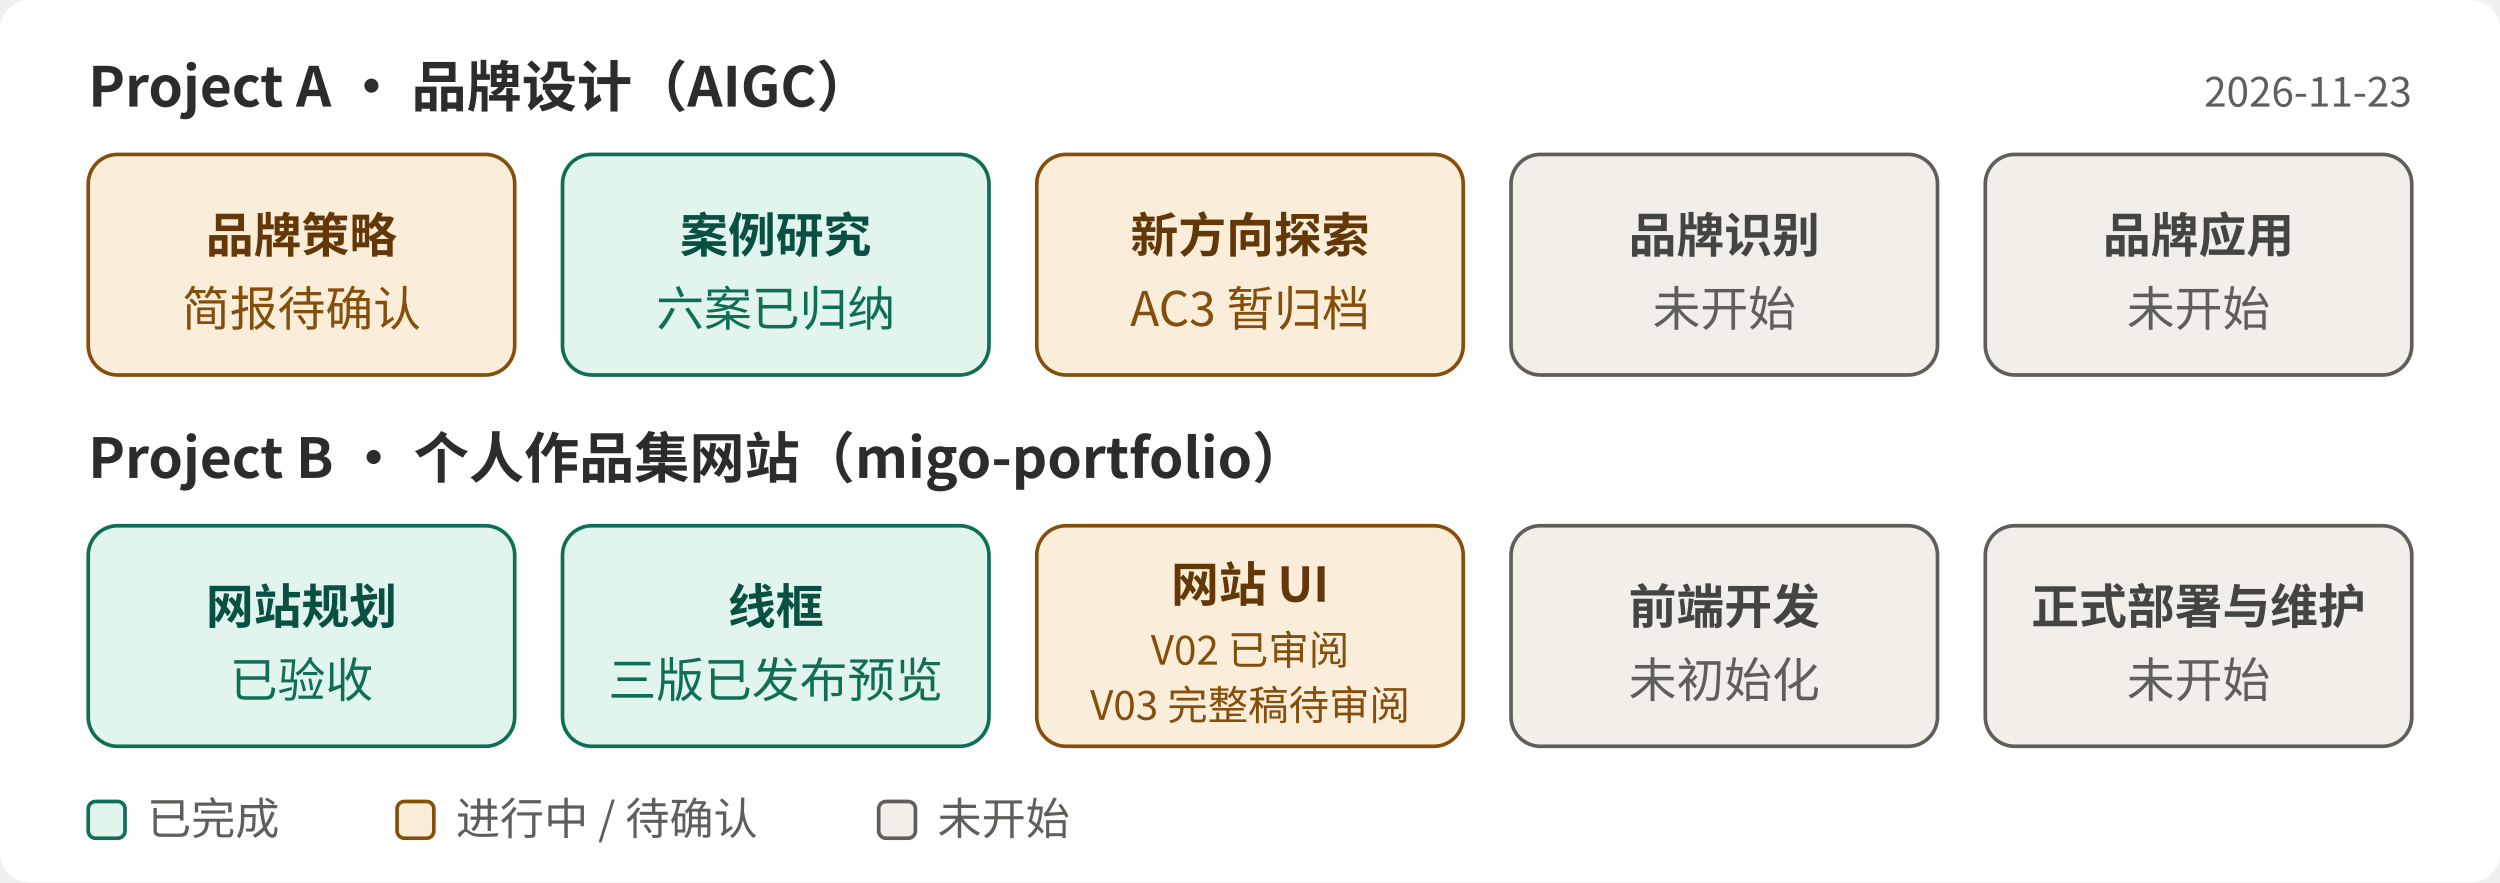
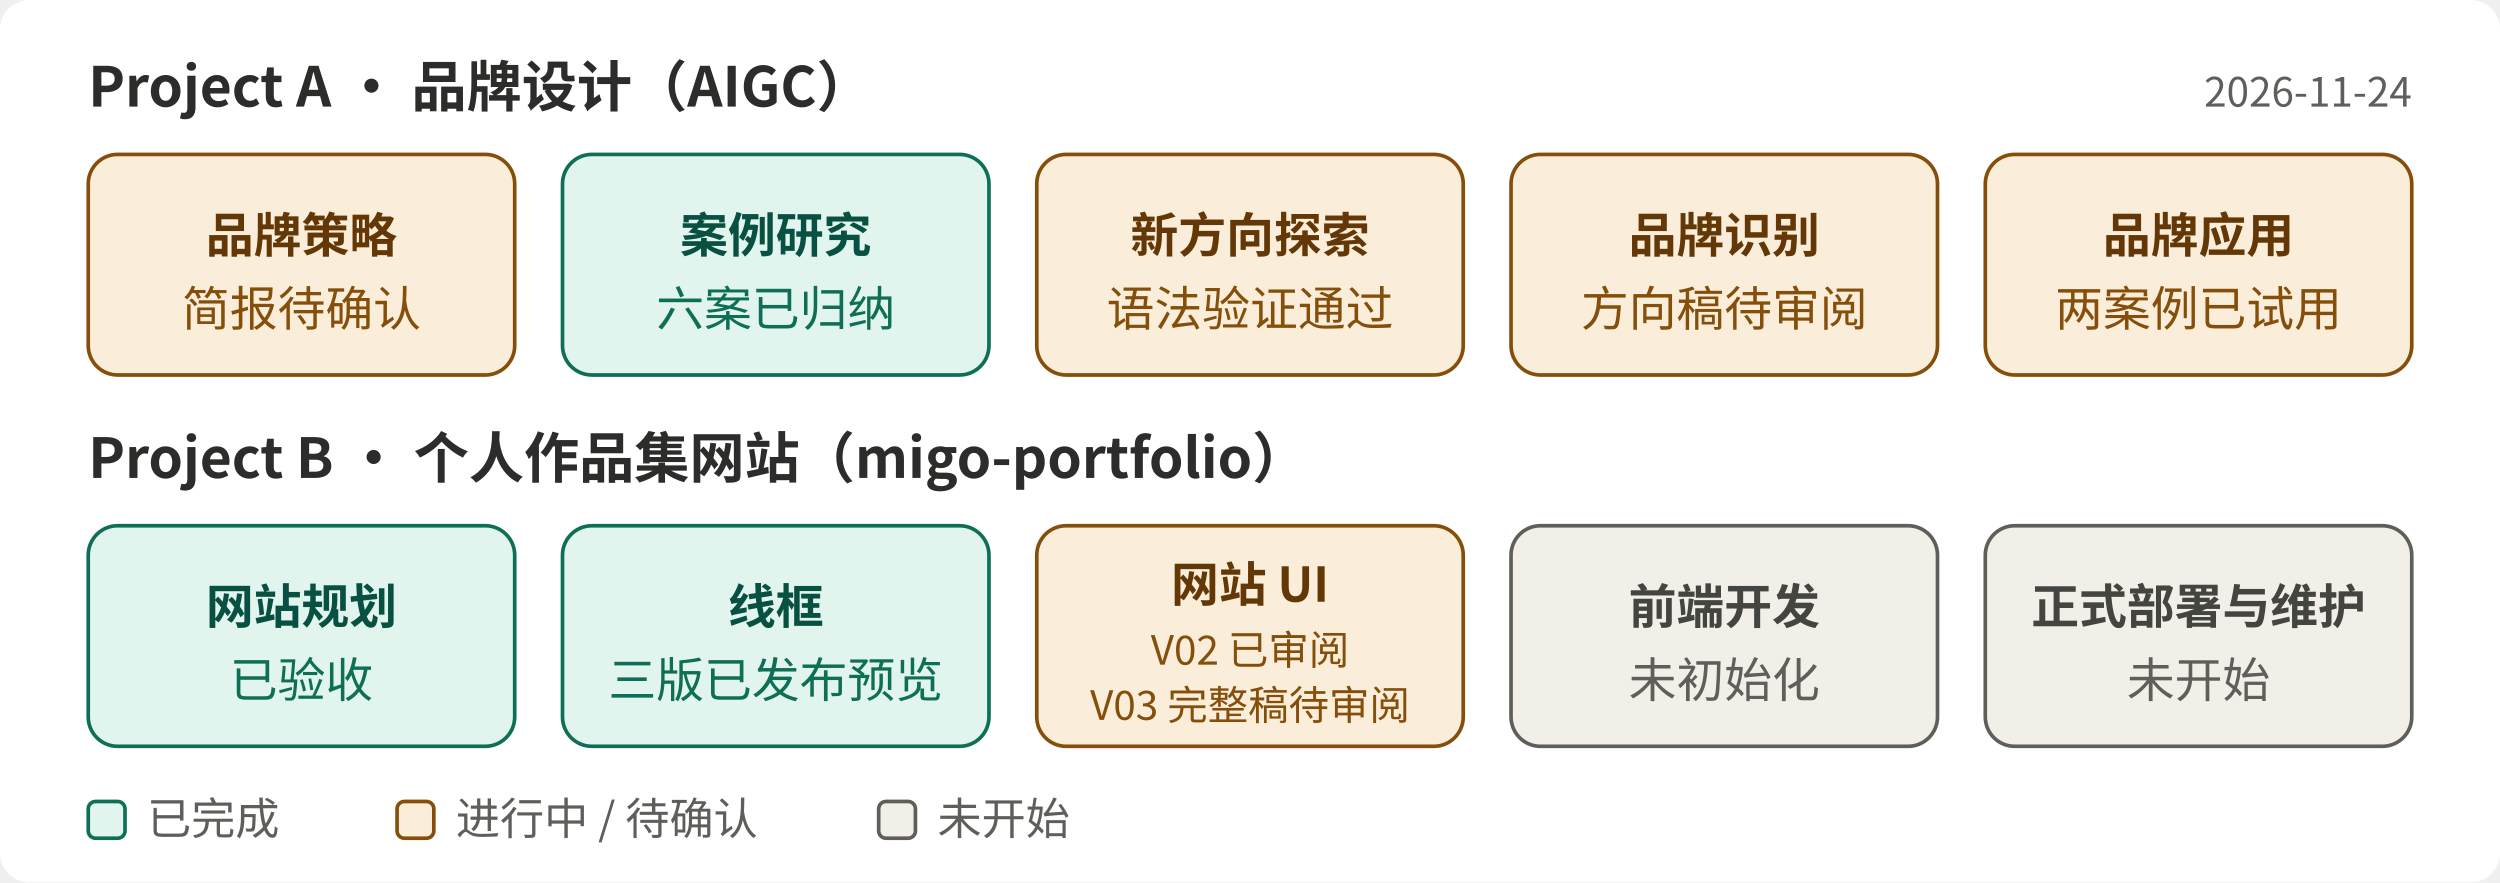
<svg xmlns="http://www.w3.org/2000/svg" width="680" height="240" viewBox="0 0 680 240" role="img" aria-labelledby="progress-title progress-desc" lang="zh-CN" xml:lang="zh-CN" font-family="system-ui, 'Microsoft YaHei', 'PingFang SC', 'Noto Sans CJK SC', sans-serif">
  <rect width="680" height="240" rx="8" fill="#FFFFFF" />
  <text x="24" y="29" font-size="15" font-weight="650" fill="#2C2C2A">Project A · 品牌设计（AIGC）</text>
-   <text x="656" y="29" font-size="11" text-anchor="end" fill="#5F5E5A">2026-11-23</text>
+   <text x="656" y="29" font-size="11" text-anchor="end" fill="#5F5E5A">2026-11-24</text>
  <g font-size="13" text-anchor="middle" dominant-baseline="central">
    <g transform="translate(24 42)">
      <rect width="116" height="60" rx="8" fill="#FAEEDA" stroke="#854F0B" />
      <text x="58" y="21" font-weight="650" fill="#633806">品牌策略</text>
      <text x="58" y="41" fill="#854F0B">简报待确认</text>
    </g>
    <g transform="translate(153 42)">
      <rect width="116" height="60" rx="8" fill="#E1F5EE" stroke="#0F6E56" />
      <text x="58" y="21" font-weight="650" fill="#085041">案例研究</text>
      <text x="58" y="41" fill="#0F6E56">六案已归纳</text>
    </g>
    <g transform="translate(282 42)">
      <rect width="116" height="60" rx="8" fill="#FAEEDA" stroke="#854F0B" />
      <text x="58" y="21" font-weight="650" fill="#633806">新方向探索</text>
-       <text x="58" y="41" fill="#854F0B">AC3 暂归档</text>
+       <text x="58" y="41" fill="#854F0B">语法验证通过</text>
    </g>
    <g transform="translate(411 42)">
-       <rect width="116" height="60" rx="8" fill="#F1EFE8" stroke="#5F5E5A" />
-       <text x="58" y="21" font-weight="650" fill="#444441">品牌识别</text>
-       <text x="58" y="41" fill="#5F5E5A">未开始</text>
+       <rect width="116" height="60" rx="8" fill="#FAEEDA" stroke="#854F0B" />
+       <text x="58" y="21" font-weight="650" fill="#633806">品牌识别</text>
+       <text x="58" y="41" fill="#854F0B">方向稿待审阅</text>
    </g>
    <g transform="translate(540 42)">
-       <rect width="116" height="60" rx="8" fill="#F1EFE8" stroke="#5F5E5A" />
-       <text x="58" y="21" font-weight="650" fill="#444441">品牌应用</text>
-       <text x="58" y="41" fill="#5F5E5A">未开始</text>
+       <rect width="116" height="60" rx="8" fill="#FAEEDA" stroke="#854F0B" />
+       <text x="58" y="21" font-weight="650" fill="#633806">品牌应用</text>
+       <text x="58" y="41" fill="#854F0B">两案例已试用</text>
    </g>
  </g>
  <text x="24" y="130" font-size="15" font-weight="650" fill="#2C2C2A">Project B · 个人作品集网站（migo-portfolio）</text>
  <g font-size="13" text-anchor="middle" dominant-baseline="central">
    <g transform="translate(24 143)">
      <rect width="116" height="60" rx="8" fill="#E1F5EE" stroke="#0F6E56" />
      <text x="58" y="21" font-weight="650" fill="#085041">网站规划</text>
      <text x="58" y="41" fill="#0F6E56">已验收</text>
    </g>
    <g transform="translate(153 143)">
      <rect width="116" height="60" rx="8" fill="#E1F5EE" stroke="#0F6E56" />
      <text x="58" y="21" font-weight="650" fill="#085041">线框</text>
      <text x="58" y="41" fill="#0F6E56">三版已发布预览</text>
    </g>
    <g transform="translate(282 143)">
      <rect width="116" height="60" rx="8" fill="#FAEEDA" stroke="#854F0B" />
      <text x="58" y="15" font-weight="650" fill="#633806">网站 UI</text>
      <text x="58" y="33" font-size="11" fill="#854F0B">V02 已审阅</text>
      <text x="58" y="48" font-size="11" fill="#854F0B">V03 完整稿待审阅</text>
    </g>
    <g transform="translate(411 143)">
      <rect width="116" height="60" rx="8" fill="#F1EFE8" stroke="#5F5E5A" />
      <text x="58" y="21" font-weight="650" fill="#444441">前端开发</text>
      <text x="58" y="41" fill="#5F5E5A">未初始化</text>
    </g>
    <g transform="translate(540 143)">
      <rect width="116" height="60" rx="8" fill="#F1EFE8" stroke="#5F5E5A" />
      <text x="58" y="21" font-weight="650" fill="#444441">正式部署与维护</text>
      <text x="58" y="41" fill="#5F5E5A">未开始</text>
    </g>
  </g>
  <g font-size="12" fill="#5F5E5A">
    <rect x="24" y="218" width="10" height="10" rx="2" fill="#E1F5EE" stroke="#0F6E56" />
    <text x="40" y="227">已完成</text>
    <rect x="108" y="218" width="10" height="10" rx="2" fill="#FAEEDA" stroke="#854F0B" />
    <text x="124" y="227">进行中 / 待确认</text>
    <rect x="239" y="218" width="10" height="10" rx="2" fill="#F1EFE8" stroke="#5F5E5A" />
    <text x="255" y="227">未开始</text>
  </g>
</svg>
